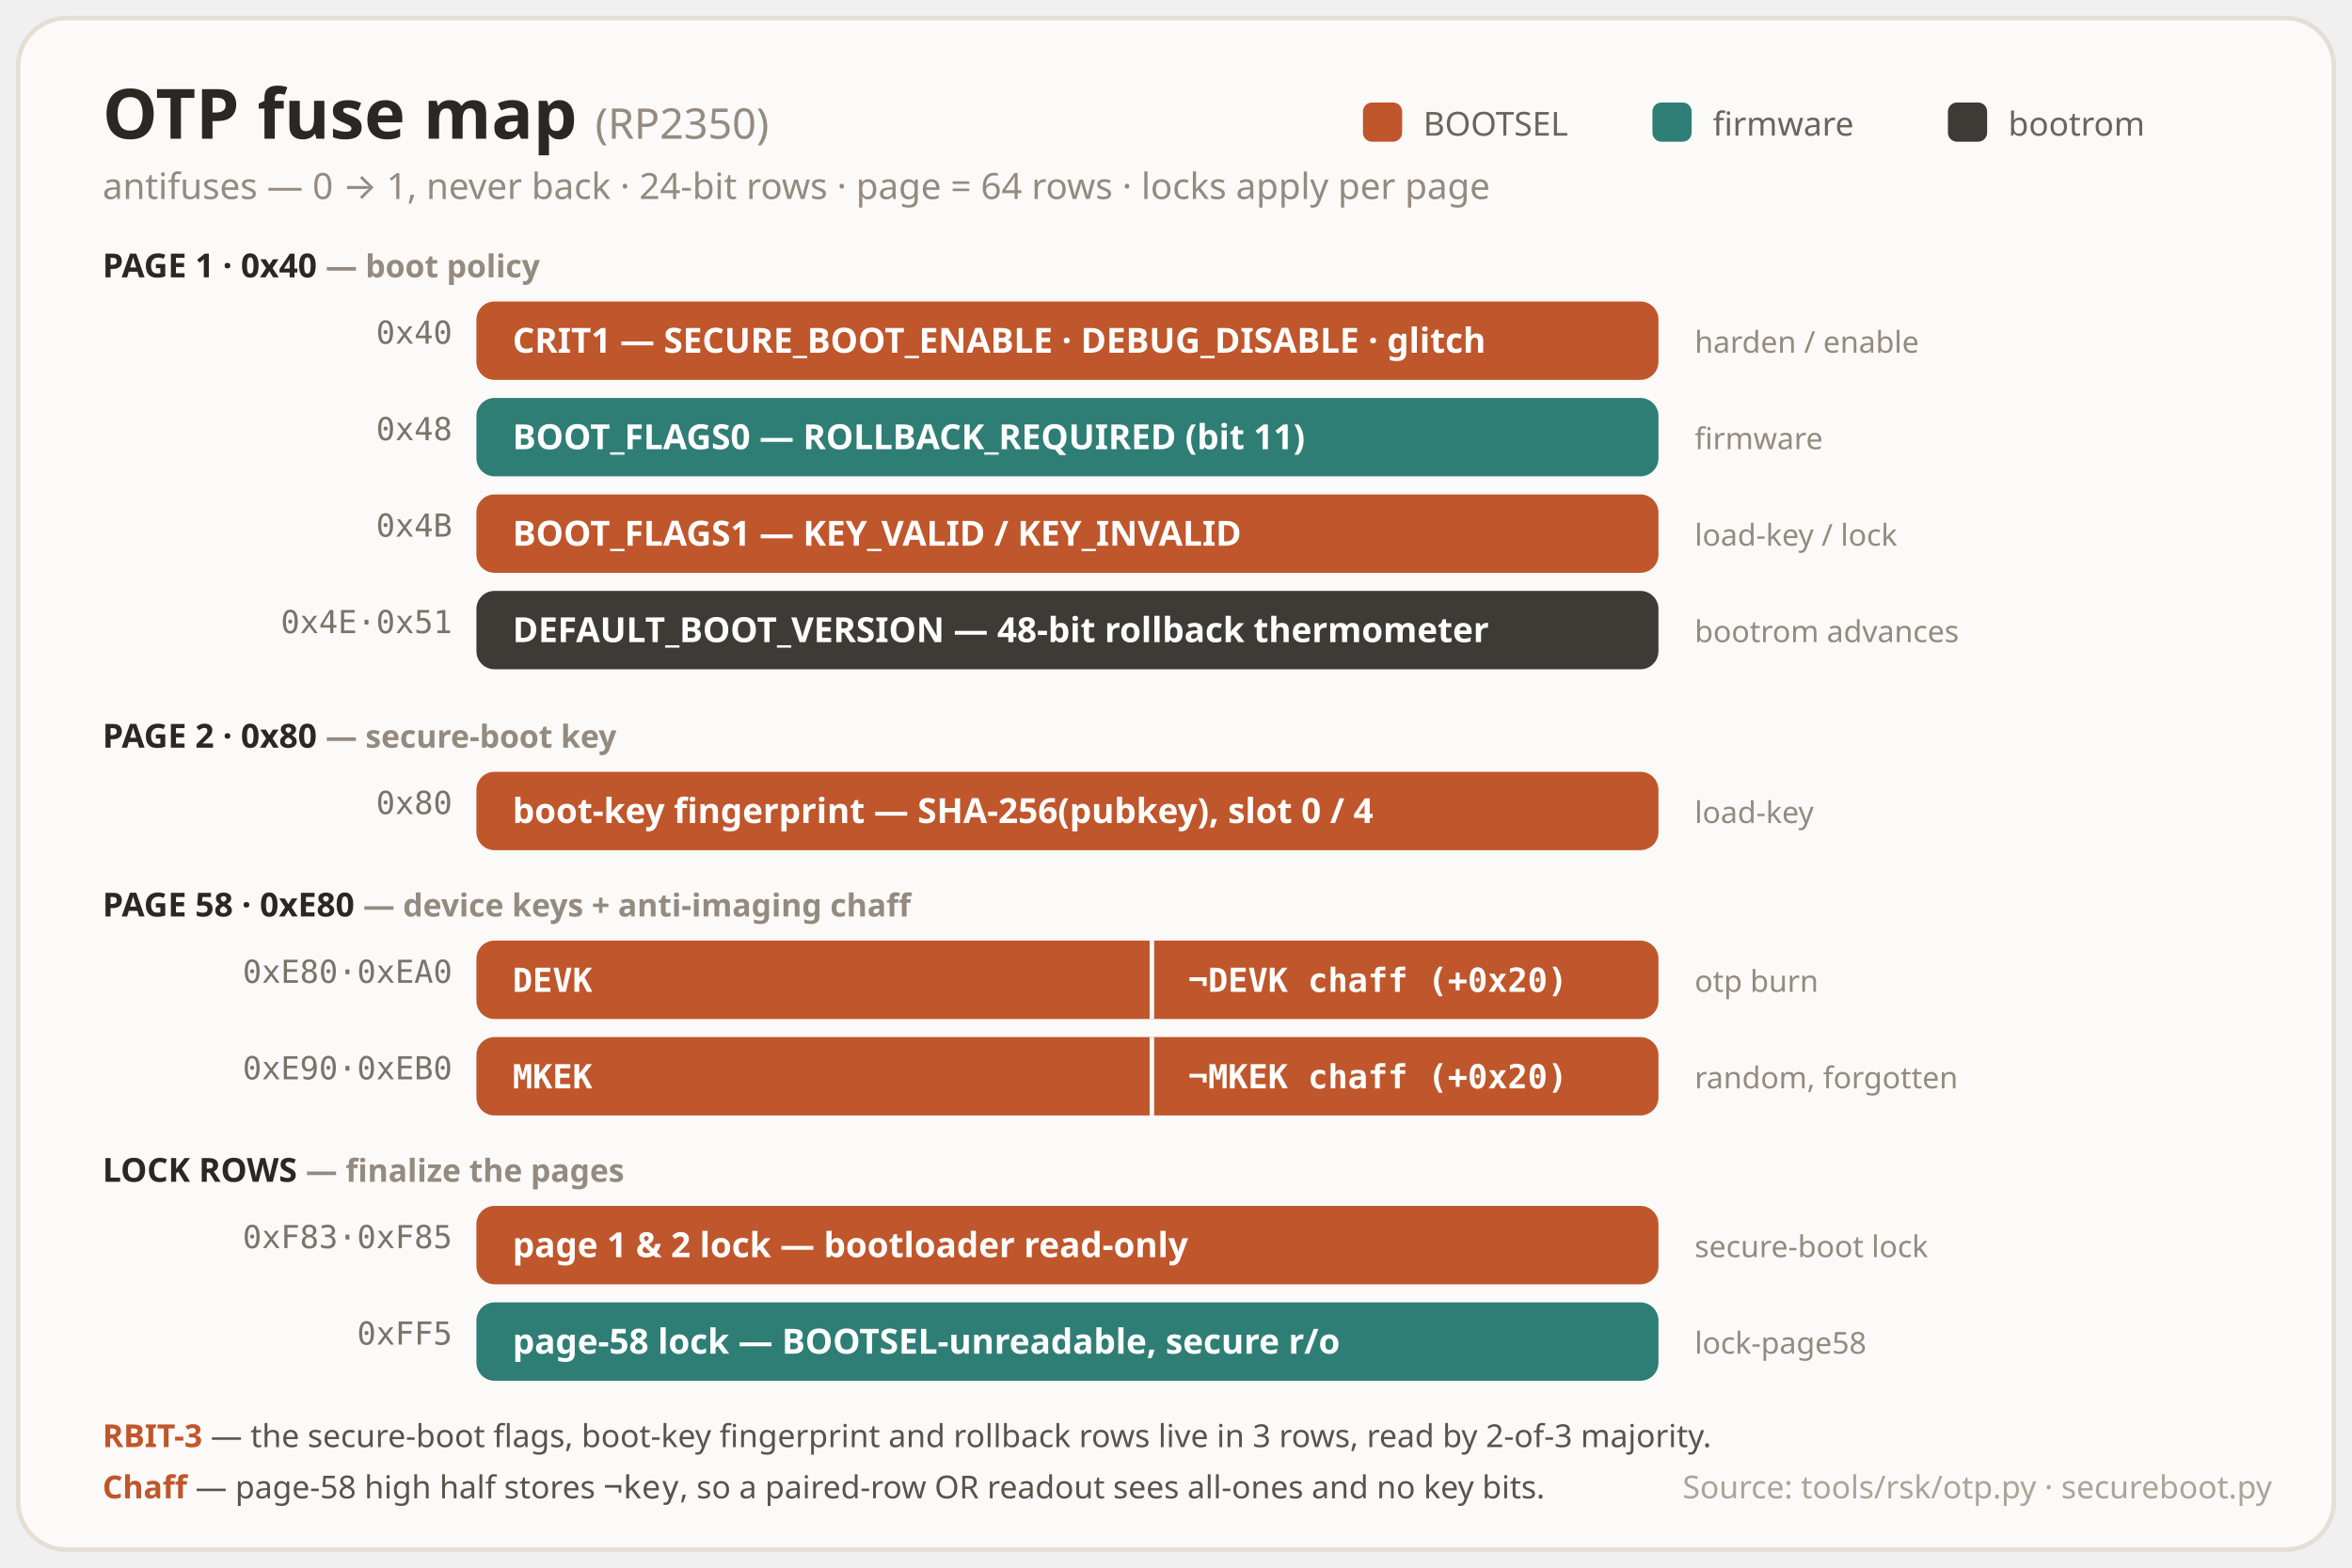
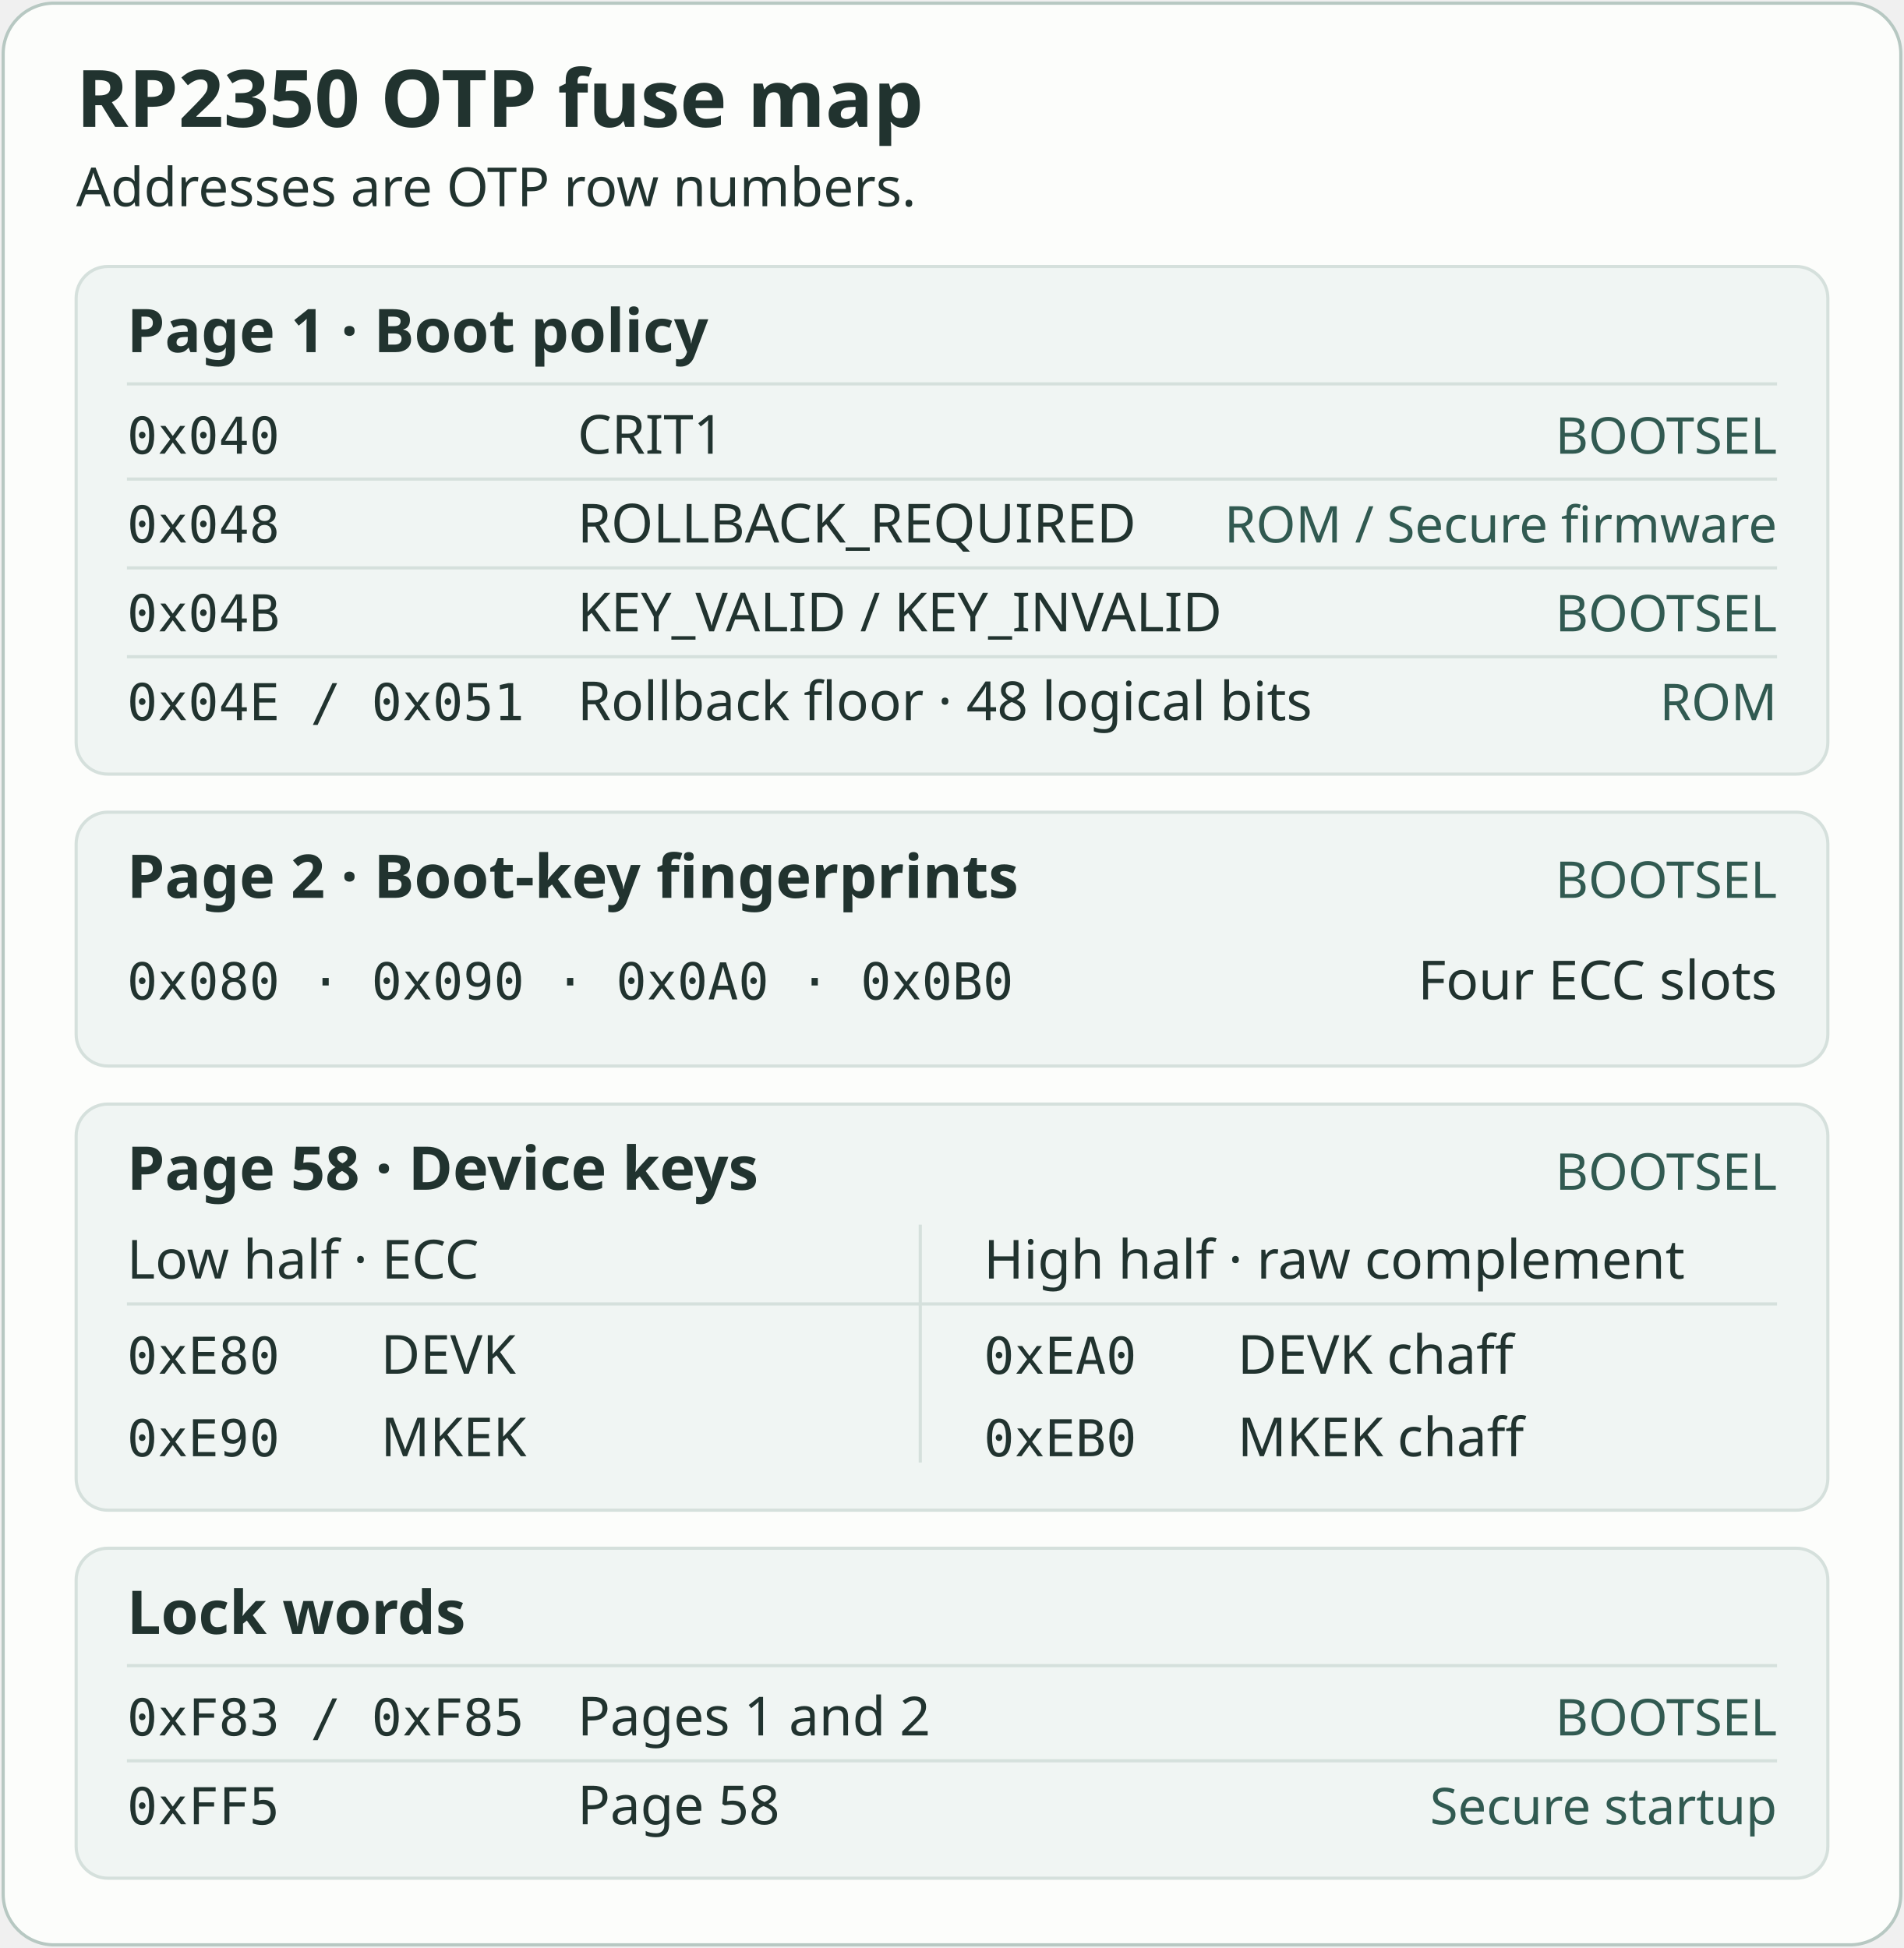
- <svg xmlns="http://www.w3.org/2000/svg" viewBox="0 0 780 520" role="img" aria-labelledby="ttl dsc" font-family="'Segoe UI', system-ui, -apple-system, sans-serif">
-   <defs>
-     <style>
-       .h1{font-size:23px;font-weight:700;fill:#2B2723}
-       .sub{font-size:12px;fill:#948A7F}
-       .lg{font-size:11px;fill:#6B645C}
-       .cap{font-size:11px;font-weight:700;fill:#2B2723}
-       .caps{font-size:10.5px;fill:#948A7F}
-       .addr{font-family:'SF Mono','Roboto Mono',ui-monospace,monospace;font-size:10.5px;fill:#7A736A}
-       .row{font-size:11.5px;font-weight:700;fill:#fff}
-       .rowk{font-family:'SF Mono','Roboto Mono',ui-monospace,monospace;font-size:11px;font-weight:700;fill:#fff}
-       .who{font-size:10px;fill:#948A7F}
-       .note{font-size:10.5px;fill:#5A534B}
-       .notek{font-weight:700;fill:#C0562B}
-       .foot{font-size:10.5px;fill:#ADA398}
-     </style>
-   </defs>
-   <rect x="6" y="6" width="768" height="508" rx="16" fill="#FBFAF8" stroke="#E4DED5" stroke-width="1.5" />
-   <text class="h1" x="34" y="46">OTP fuse map <tspan font-size="14" font-weight="400" fill="#948A7F">(RP2350)</tspan>
-   </text>
-   <text class="sub" x="34" y="66">antifuses — 0 → 1, never back · 24-bit rows · page = 64 rows · locks apply per page</text>
-   <rect x="452" y="34" width="13" height="13" rx="3" fill="#C0562B" />
-   <text class="lg" x="472" y="45">BOOTSEL</text>
-   <rect x="548" y="34" width="13" height="13" rx="3" fill="#2F7E75" />
-   <text class="lg" x="568" y="45">firmware</text>
-   <rect x="646" y="34" width="13" height="13" rx="3" fill="#3E3A36" />
-   <text class="lg" x="666" y="45">bootrom</text>
-   <text class="cap" x="34" y="92">PAGE 1 · 0x40 <tspan class="caps">— boot policy</tspan>
-   </text>
+ <svg xmlns="http://www.w3.org/2000/svg" viewBox="0 0 600 614" role="img" aria-labelledby="title desc">
+   <style>
+     text { font-family: system-ui, sans-serif; fill: #21332F; font-size: 17px; }
+     .title { font-size: 25px; font-weight: 700; }
+     .section { font-size: 19px; font-weight: 700; }
+     .addr, .addr text { font-family: ui-monospace, monospace; font-size: 16px; }
+     .writer, .writer text { fill: #315A51; font-size: 16px; }
+     .card { fill: #F0F5F3; stroke: #D5E0DC; }
+     .rule { stroke: #D5E0DC; }
+   </style>
+   <rect x="1" y="1" width="598" height="612" rx="16" fill="#FCFDFB" stroke="#B7C8C2" />
+   <text class="title" x="24" y="40">RP2350 OTP fuse map</text>
+   <text x="24" y="65">Addresses are OTP row numbers.</text>
+   <rect class="card" x="24" y="84" width="552" height="160" rx="10" />
+   <text class="section" x="40" y="111">Page 1 · Boot policy</text>
+   <path class="rule" d="M40 121H560 M40 151H560 M40 179H560 M40 207H560" />
+   <g class="addr">
+     <text x="40" y="143">0x040</text>
+     <text x="40" y="171">0x048</text>
+     <text x="40" y="199">0x04B</text>
+     <text x="40" y="227">0x04E / 0x051</text>
+   </g>
  <g>
-     <text class="addr" x="150" y="114" text-anchor="end">0x40</text>
-     <rect x="158" y="100" width="392" height="26" rx="6" fill="#C0562B" />
-     <text class="row" x="170" y="117">CRIT1 — SECURE_BOOT_ENABLE · DEBUG_DISABLE · glitch</text>
-     <text class="who" x="562" y="117">harden / enable</text>
-     <text class="addr" x="150" y="146" text-anchor="end">0x48</text>
-     <rect x="158" y="132" width="392" height="26" rx="6" fill="#2F7E75" />
-     <text class="row" x="170" y="149">BOOT_FLAGS0 — ROLLBACK_REQUIRED (bit 11)</text>
-     <text class="who" x="562" y="149">firmware</text>
-     <text class="addr" x="150" y="178" text-anchor="end">0x4B</text>
-     <rect x="158" y="164" width="392" height="26" rx="6" fill="#C0562B" />
-     <text class="row" x="170" y="181">BOOT_FLAGS1 — KEY_VALID / KEY_INVALID</text>
-     <text class="who" x="562" y="181">load-key / lock</text>
-     <text class="addr" x="150" y="210" text-anchor="end">0x4E·0x51</text>
-     <rect x="158" y="196" width="392" height="26" rx="6" fill="#3E3A36" />
-     <text class="row" x="170" y="213">DEFAULT_BOOT_VERSION — 48-bit rollback thermometer</text>
-     <text class="who" x="562" y="213">bootrom advances</text>
+     <text x="182" y="143">CRIT1</text>
+     <text x="182" y="171">ROLLBACK_REQUIRED</text>
+     <text x="182" y="199">KEY_VALID / KEY_INVALID</text>
+     <text x="182" y="227">Rollback floor · 48 logical bits</text>
  </g>
-   <text class="cap" x="34" y="248">PAGE 2 · 0x80 <tspan class="caps">— secure-boot key</tspan>
-   </text>
-   <text class="addr" x="150" y="270" text-anchor="end">0x80</text>
-   <rect x="158" y="256" width="392" height="26" rx="6" fill="#C0562B" />
-   <text class="row" x="170" y="273">boot-key fingerprint — SHA-256(pubkey), slot 0 / 4</text>
-   <text class="who" x="562" y="273">load-key</text>
-   <text class="cap" x="34" y="304">PAGE 58 · 0xE80 <tspan class="caps">— device keys + anti-imaging chaff</tspan>
-   </text>
-   <g>
-     <text class="addr" x="150" y="326" text-anchor="end">0xE80·0xEA0</text>
-     <rect x="158" y="312" width="392" height="26" rx="6" fill="#C0562B" />
-     <line x1="382" y1="312" x2="382" y2="338" stroke="#FBFAF8" stroke-width="1.5" />
-     <text class="rowk" x="170" y="329">DEVK</text>
-     <text class="rowk" x="394" y="329">¬DEVK chaff (+0x20)</text>
-     <text class="who" x="562" y="329">otp burn</text>
-     <text class="addr" x="150" y="358" text-anchor="end">0xE90·0xEB0</text>
-     <rect x="158" y="344" width="392" height="26" rx="6" fill="#C0562B" />
-     <line x1="382" y1="344" x2="382" y2="370" stroke="#FBFAF8" stroke-width="1.5" />
-     <text class="rowk" x="170" y="361">MKEK</text>
-     <text class="rowk" x="394" y="361">¬MKEK chaff (+0x20)</text>
-     <text class="who" x="562" y="361">random, forgotten</text>
+   <g class="writer" text-anchor="end">
+     <text x="560" y="143">BOOTSEL</text>
+     <text x="560" y="171">ROM / Secure firmware</text>
+     <text x="560" y="199">BOOTSEL</text>
+     <text x="560" y="227">ROM</text>
  </g>
-   <text class="cap" x="34" y="392">LOCK ROWS <tspan class="caps">— finalize the pages</tspan>
-   </text>
-   <g>
-     <text class="addr" x="150" y="414" text-anchor="end">0xF83·0xF85</text>
-     <rect x="158" y="400" width="392" height="26" rx="6" fill="#C0562B" />
-     <text class="row" x="170" y="417">page 1 &amp; 2 lock — bootloader read-only</text>
-     <text class="who" x="562" y="417">secure-boot lock</text>
-     <text class="addr" x="150" y="446" text-anchor="end">0xFF5</text>
-     <rect x="158" y="432" width="392" height="26" rx="6" fill="#2F7E75" />
-     <text class="row" x="170" y="449">page-58 lock — BOOTSEL-unreadable, secure r/o</text>
-     <text class="who" x="562" y="449">lock-page58</text>
-   </g>
-   <text class="note" x="34" y="480">
-     <tspan class="notek">RBIT-3</tspan> — the secure-boot flags, boot-key fingerprint and rollback rows live in 3 rows, read by 2-of-3 majority.</text>
-   <text class="note" x="34" y="497">
-     <tspan class="notek">Chaff</tspan> — page-58 high half stores <tspan font-family="'SF Mono',monospace">¬key</tspan>, so a paired-row OR readout sees all-ones and no key bits.</text>
-   <text class="foot" x="558" y="497">Source: tools/rsk/otp.py · secureboot.py</text>
+   <rect class="card" x="24" y="256" width="552" height="80" rx="10" />
+   <text class="section" x="40" y="283">Page 2 · Boot-key fingerprints</text>
+   <text class="writer" x="560" y="283" text-anchor="end">BOOTSEL</text>
+   <text class="addr" x="40" y="315">0x080 · 0x090 · 0x0A0 · 0x0B0</text>
+   <text x="560" y="315" text-anchor="end">Four ECC slots</text>
+   <rect class="card" x="24" y="348" width="552" height="128" rx="10" />
+   <text class="section" x="40" y="375">Page 58 · Device keys</text>
+   <text class="writer" x="560" y="375" text-anchor="end">BOOTSEL</text>
+   <text x="40" y="403">Low half · ECC</text>
+   <text x="310" y="403">High half · raw complement</text>
+   <path class="rule" d="M40 411H560 M290 386V461" />
+   <text class="addr" x="40" y="433">0xE80</text>
+   <text class="addr" x="40" y="459">0xE90</text>
+   <text x="120" y="433">DEVK</text>
+   <text x="120" y="459">MKEK</text>
+   <text class="addr" x="310" y="433">0xEA0</text>
+   <text class="addr" x="310" y="459">0xEB0</text>
+   <text x="390" y="433">DEVK chaff</text>
+   <text x="390" y="459">MKEK chaff</text>
+   <rect class="card" x="24" y="488" width="552" height="104" rx="10" />
+   <text class="section" x="40" y="515">Lock words</text>
+   <path class="rule" d="M40 525H560 M40 555H560" />
+   <text class="addr" x="40" y="547">0xF83 / 0xF85</text>
+   <text x="182" y="547">Pages 1 and 2</text>
+   <text class="writer" x="560" y="547" text-anchor="end">BOOTSEL</text>
+   <text class="addr" x="40" y="575">0xFF5</text>
+   <text x="182" y="575">Page 58</text>
+   <text class="writer" x="560" y="575" text-anchor="end">Secure startup</text>
</svg>
